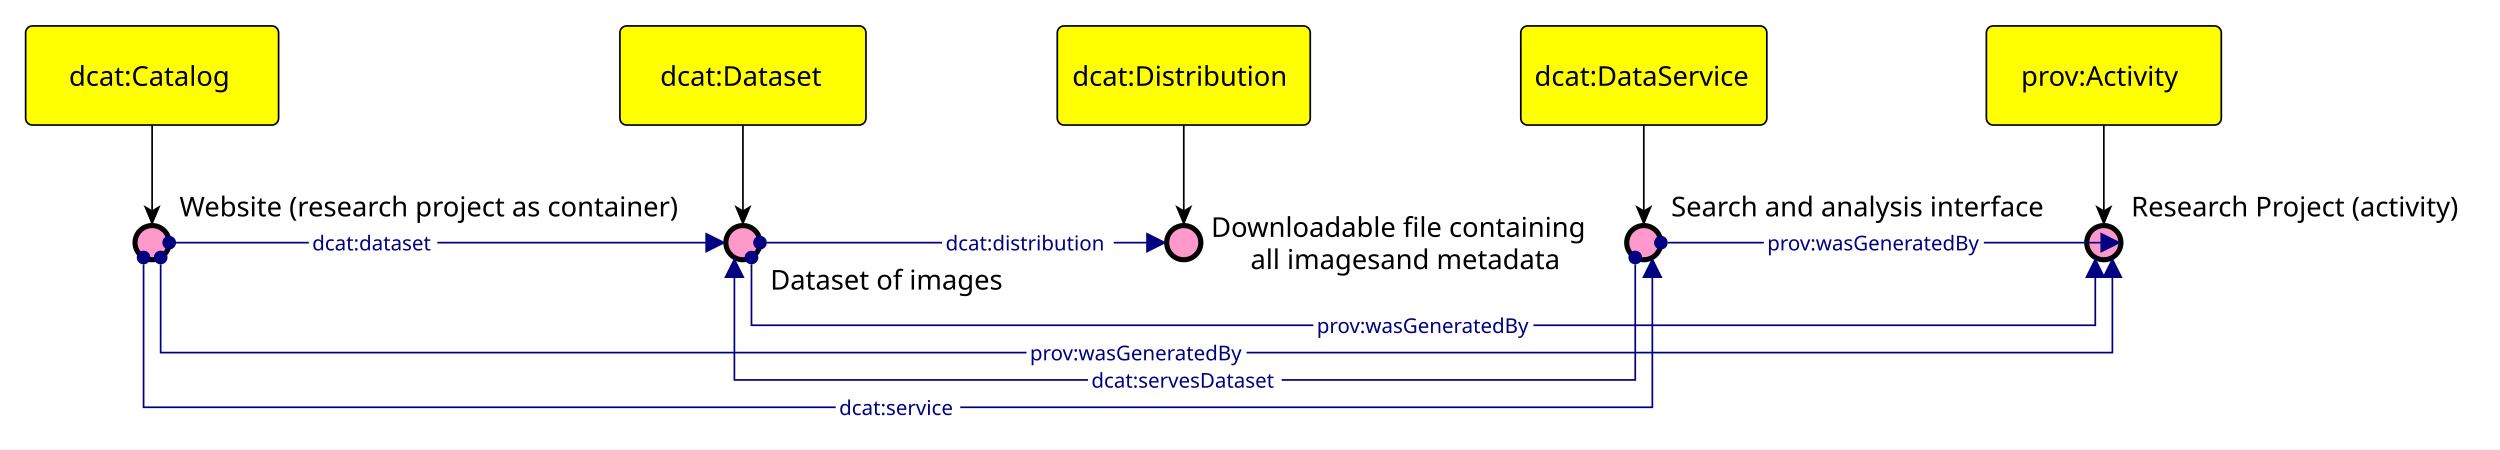
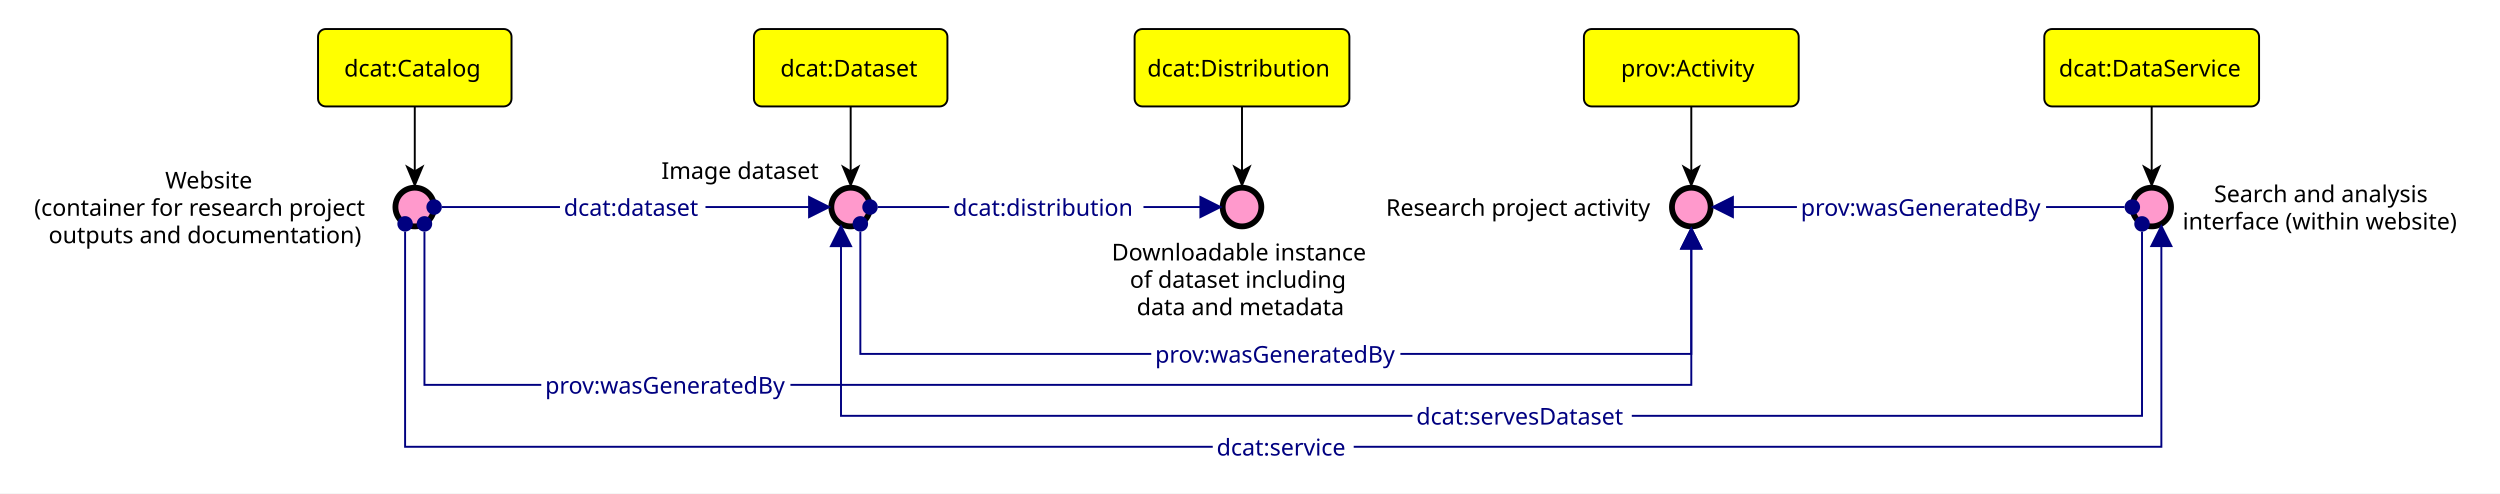
- <svg xmlns="http://www.w3.org/2000/svg" fill-opacity="1" color-rendering="auto" color-interpolation="auto" text-rendering="auto" stroke="black" stroke-linecap="square" width="1463" stroke-miterlimit="10" shape-rendering="auto" stroke-opacity="1" fill="black" stroke-dasharray="none" font-weight="normal" stroke-width="1" height="263" font-family="'Dialog'" font-style="normal" stroke-linejoin="miter" font-size="12px" stroke-dashoffset="0" image-rendering="auto">
+ <svg xmlns="http://www.w3.org/2000/svg" fill-opacity="1" color-rendering="auto" color-interpolation="auto" text-rendering="auto" stroke="black" stroke-linecap="square" width="1292" stroke-miterlimit="10" shape-rendering="auto" stroke-opacity="1" fill="black" stroke-dasharray="none" font-weight="normal" stroke-width="1" height="255" font-family="'Dialog'" font-style="normal" stroke-linejoin="miter" font-size="12px" stroke-dashoffset="0" image-rendering="auto">
  <defs id="genericDefs" />
  <g>
    <defs id="defs1">
      <clipPath clipPathUnits="userSpaceOnUse" id="clipPath1">
-         <path d="M0 0 L1463 0 L1463 263 L0 263 L0 0 Z" />
+         <path d="M0 0 L1292 0 L1292 255 L0 255 L0 0 Z" />
      </clipPath>
      <clipPath clipPathUnits="userSpaceOnUse" id="clipPath2">
-         <path d="M-15 16 L1448 16 L1448 279 L-15 279 L-15 16 Z" />
+         <path d="M-122 43 L1170 43 L1170 298 L-122 298 L-122 43 Z" />
      </clipPath>
    </defs>
-     <g fill="white" text-rendering="geometricPrecision" shape-rendering="geometricPrecision" transform="translate(15,-16)" stroke="white">
-       <rect x="-15" width="1463" height="263" y="16" clip-path="url(#clipPath2)" stroke="none" />
+     <g fill="white" text-rendering="geometricPrecision" shape-rendering="geometricPrecision" transform="translate(122,-43)" stroke="white">
+       <rect x="-122" width="1292" height="255" y="43" clip-path="url(#clipPath2)" stroke="none" />
    </g>
-     <g fill="yellow" text-rendering="geometricPrecision" shape-rendering="geometricPrecision" transform="matrix(1,0,0,1,15,-16)" stroke="yellow">
-       <rect x="0" y="31.175" clip-path="url(#clipPath2)" width="148.032" rx="4" ry="4" height="58" stroke="none" />
+     <g fill="yellow" text-rendering="geometricPrecision" shape-rendering="geometricPrecision" transform="matrix(1,0,0,1,122,-43)" stroke="yellow">
+       <rect x="42.355" y="58" clip-path="url(#clipPath2)" width="100" rx="4" ry="4" height="40" stroke="none" />
    </g>
-     <g font-size="16px" stroke-linecap="butt" transform="matrix(1,0,0,1,15,-16)" text-rendering="geometricPrecision" font-family="sans-serif" shape-rendering="geometricPrecision" stroke-miterlimit="1.45">
-       <text x="25.364" xml:space="preserve" y="66.222" clip-path="url(#clipPath2)" stroke="none">dcat:Catalog</text>
-       <rect x="0" y="31.175" clip-path="url(#clipPath2)" fill="none" width="148.032" rx="4" ry="4" height="58" />
+     <g text-rendering="geometricPrecision" stroke-miterlimit="1.45" shape-rendering="geometricPrecision" font-family="sans-serif" transform="matrix(1,0,0,1,122,-43)" stroke-linecap="butt">
+       <text x="55.865" xml:space="preserve" y="82.535" clip-path="url(#clipPath2)" stroke="none">dcat:Catalog</text>
+       <rect x="42.355" y="58" clip-path="url(#clipPath2)" fill="none" width="100" rx="4" ry="4" height="40" />
    </g>
-     <g fill="yellow" text-rendering="geometricPrecision" shape-rendering="geometricPrecision" transform="matrix(1,0,0,1,15,-16)" stroke="yellow">
-       <rect x="347.775" y="31.175" clip-path="url(#clipPath2)" width="143.983" rx="4" ry="4" height="58" stroke="none" />
+     <g fill="yellow" text-rendering="geometricPrecision" shape-rendering="geometricPrecision" transform="matrix(1,0,0,1,122,-43)" stroke="yellow">
+       <rect x="267.628" y="58" clip-path="url(#clipPath2)" width="100" rx="4" ry="4" height="40" stroke="none" />
    </g>
-     <g font-size="16px" stroke-linecap="butt" transform="matrix(1,0,0,1,15,-16)" text-rendering="geometricPrecision" font-family="sans-serif" shape-rendering="geometricPrecision" stroke-miterlimit="1.45">
-       <text x="371.345" xml:space="preserve" y="66.222" clip-path="url(#clipPath2)" stroke="none">dcat:Dataset</text>
-       <rect x="347.775" y="31.175" clip-path="url(#clipPath2)" fill="none" width="143.983" rx="4" ry="4" height="58" />
+     <g text-rendering="geometricPrecision" stroke-miterlimit="1.45" shape-rendering="geometricPrecision" font-family="sans-serif" transform="matrix(1,0,0,1,122,-43)" stroke-linecap="butt">
+       <text x="281.312" xml:space="preserve" y="82.535" clip-path="url(#clipPath2)" stroke="none">dcat:Dataset</text>
+       <rect x="267.628" y="58" clip-path="url(#clipPath2)" fill="none" width="100" rx="4" ry="4" height="40" />
    </g>
-     <g fill="yellow" text-rendering="geometricPrecision" shape-rendering="geometricPrecision" transform="matrix(1,0,0,1,15,-16)" stroke="yellow">
-       <rect x="874.963" y="31.175" clip-path="url(#clipPath2)" width="143.983" rx="4" ry="4" height="58" stroke="none" />
+     <g fill="yellow" text-rendering="geometricPrecision" shape-rendering="geometricPrecision" transform="matrix(1,0,0,1,122,-43)" stroke="yellow">
+       <rect x="464.363" y="58" clip-path="url(#clipPath2)" width="111" rx="4" ry="4" height="40" stroke="none" />
    </g>
-     <g font-size="16px" stroke-linecap="butt" transform="matrix(1,0,0,1,15,-16)" text-rendering="geometricPrecision" font-family="sans-serif" shape-rendering="geometricPrecision" stroke-miterlimit="1.45">
-       <text x="883.013" xml:space="preserve" y="66.222" clip-path="url(#clipPath2)" stroke="none">dcat:DataService</text>
-       <rect x="874.963" y="31.175" clip-path="url(#clipPath2)" fill="none" width="143.983" rx="4" ry="4" height="58" />
+     <g text-rendering="geometricPrecision" stroke-miterlimit="1.45" shape-rendering="geometricPrecision" font-family="sans-serif" transform="matrix(1,0,0,1,122,-43)" stroke-linecap="butt">
+       <text x="470.949" xml:space="preserve" y="82.535" clip-path="url(#clipPath2)" stroke="none">dcat:Distribution</text>
+       <rect x="464.363" y="58" clip-path="url(#clipPath2)" fill="none" width="111" rx="4" ry="4" height="40" />
    </g>
-     <g fill="yellow" text-rendering="geometricPrecision" shape-rendering="geometricPrecision" transform="matrix(1,0,0,1,15,-16)" stroke="yellow">
-       <rect x="603.727" y="31.175" clip-path="url(#clipPath2)" width="148.032" rx="4" ry="4" height="58" stroke="none" />
+     <g fill="yellow" text-rendering="geometricPrecision" shape-rendering="geometricPrecision" transform="matrix(1,0,0,1,122,-43)" stroke="yellow">
+       <rect x="934.492" y="58" clip-path="url(#clipPath2)" width="111" rx="4" ry="4" height="40" stroke="none" />
    </g>
-     <g font-size="16px" stroke-linecap="butt" transform="matrix(1,0,0,1,15,-16)" text-rendering="geometricPrecision" font-family="sans-serif" shape-rendering="geometricPrecision" stroke-miterlimit="1.45">
-       <text x="612.524" xml:space="preserve" y="66.222" clip-path="url(#clipPath2)" stroke="none">dcat:Distribution</text>
-       <rect x="603.727" y="31.175" clip-path="url(#clipPath2)" fill="none" width="148.032" rx="4" ry="4" height="58" />
+     <g text-rendering="geometricPrecision" stroke-miterlimit="1.45" shape-rendering="geometricPrecision" font-family="sans-serif" transform="matrix(1,0,0,1,122,-43)" stroke-linecap="butt">
+       <text x="942.036" xml:space="preserve" y="82.535" clip-path="url(#clipPath2)" stroke="none">dcat:DataService</text>
+       <rect x="934.492" y="58" clip-path="url(#clipPath2)" fill="none" width="111" rx="4" ry="4" height="40" />
    </g>
-     <g fill="yellow" text-rendering="geometricPrecision" shape-rendering="geometricPrecision" transform="matrix(1,0,0,1,15,-16)" stroke="yellow">
-       <rect x="1147.427" y="31.175" clip-path="url(#clipPath2)" width="137.477" rx="4" ry="4" height="58" stroke="none" />
+     <g fill="yellow" text-rendering="geometricPrecision" shape-rendering="geometricPrecision" transform="matrix(1,0,0,1,122,-43)" stroke="yellow">
+       <rect x="696.565" y="58" clip-path="url(#clipPath2)" width="111" rx="4" ry="4" height="40" stroke="none" />
    </g>
-     <g font-size="16px" stroke-linecap="butt" transform="matrix(1,0,0,1,15,-16)" text-rendering="geometricPrecision" font-family="sans-serif" shape-rendering="geometricPrecision" stroke-miterlimit="1.45">
-       <text x="1167.724" xml:space="preserve" y="66.222" clip-path="url(#clipPath2)" stroke="none">prov:Activity</text>
-       <rect x="1147.427" y="31.175" clip-path="url(#clipPath2)" fill="none" width="137.477" rx="4" ry="4" height="58" />
+     <g text-rendering="geometricPrecision" stroke-miterlimit="1.45" shape-rendering="geometricPrecision" font-family="sans-serif" transform="matrix(1,0,0,1,122,-43)" stroke-linecap="butt">
+       <text x="715.734" xml:space="preserve" y="82.535" clip-path="url(#clipPath2)" stroke="none">prov:Activity</text>
+       <rect x="696.565" y="58" clip-path="url(#clipPath2)" fill="none" width="111" rx="4" ry="4" height="40" />
    </g>
-     <g fill="rgb(255,153,204)" text-rendering="geometricPrecision" shape-rendering="geometricPrecision" transform="matrix(1,0,0,1,15,-16)" stroke="rgb(255,153,204)">
-       <circle r="10" clip-path="url(#clipPath2)" cx="419.767" cy="158" stroke="none" />
+     <g fill="rgb(255,153,204)" text-rendering="geometricPrecision" shape-rendering="geometricPrecision" transform="matrix(1,0,0,1,122,-43)" stroke="rgb(255,153,204)">
+       <circle r="10" clip-path="url(#clipPath2)" cx="92.355" cy="150" stroke="none" />
    </g>
-     <g font-size="16px" stroke-linecap="butt" transform="matrix(1,0,0,1,15,-16)" text-rendering="geometricPrecision" font-family="sans-serif" shape-rendering="geometricPrecision" stroke-miterlimit="1.45">
-       <text x="435.767" xml:space="preserve" y="185.469" clip-path="url(#clipPath2)" stroke="none">Dataset of images</text>
-       <circle fill="none" stroke-width="3" r="10" clip-path="url(#clipPath2)" cx="419.767" cy="158" />
+     <g text-rendering="geometricPrecision" stroke-miterlimit="1.45" shape-rendering="geometricPrecision" font-family="sans-serif" transform="matrix(1,0,0,1,122,-43)" stroke-linecap="butt">
+       <text x="-36.632" xml:space="preserve" y="140.402" clip-path="url(#clipPath2)" stroke="none">Website</text>
+       <text x="-104.355" xml:space="preserve" y="154.535" clip-path="url(#clipPath2)" stroke="none">(container for research project </text>
+       <text x="-96.89" xml:space="preserve" y="168.668" clip-path="url(#clipPath2)" stroke="none">outputs and documentation)</text>
+       <circle fill="none" stroke-width="3" r="10" clip-path="url(#clipPath2)" cx="92.355" cy="150" />
    </g>
-     <g fill="rgb(255,153,204)" text-rendering="geometricPrecision" shape-rendering="geometricPrecision" transform="matrix(1,0,0,1,15,-16)" stroke="rgb(255,153,204)">
-       <circle r="10" clip-path="url(#clipPath2)" cx="74.016" cy="158" stroke="none" />
+     <g fill="rgb(255,153,204)" text-rendering="geometricPrecision" shape-rendering="geometricPrecision" transform="matrix(1,0,0,1,122,-43)" stroke="rgb(255,153,204)">
+       <circle r="10" clip-path="url(#clipPath2)" cx="317.628" cy="150" stroke="none" />
    </g>
-     <g font-size="16px" stroke-linecap="butt" transform="matrix(1,0,0,1,15,-16)" text-rendering="geometricPrecision" font-family="sans-serif" shape-rendering="geometricPrecision" stroke-miterlimit="1.45">
-       <text x="90.016" xml:space="preserve" y="142.625" clip-path="url(#clipPath2)" stroke="none">Website (research project as container)</text>
-       <circle fill="none" stroke-width="3" r="10" clip-path="url(#clipPath2)" cx="74.016" cy="158" />
+     <g text-rendering="geometricPrecision" stroke-miterlimit="1.45" shape-rendering="geometricPrecision" font-family="sans-serif" transform="matrix(1,0,0,1,122,-43)" stroke-linecap="butt">
+       <text x="219.79" xml:space="preserve" y="135.469" clip-path="url(#clipPath2)" stroke="none">Image dataset</text>
+       <circle fill="none" stroke-width="3" r="10" clip-path="url(#clipPath2)" cx="317.628" cy="150" />
    </g>
-     <g fill="rgb(255,153,204)" text-rendering="geometricPrecision" shape-rendering="geometricPrecision" transform="matrix(1,0,0,1,15,-16)" stroke="rgb(255,153,204)">
-       <circle r="10" clip-path="url(#clipPath2)" cx="946.954" cy="158" stroke="none" />
+     <g fill="rgb(255,153,204)" text-rendering="geometricPrecision" shape-rendering="geometricPrecision" transform="matrix(1,0,0,1,122,-43)" stroke="rgb(255,153,204)">
+       <circle r="10" clip-path="url(#clipPath2)" cx="519.863" cy="150" stroke="none" />
    </g>
-     <g font-size="16px" stroke-linecap="butt" transform="matrix(1,0,0,1,15,-16)" text-rendering="geometricPrecision" font-family="sans-serif" shape-rendering="geometricPrecision" stroke-miterlimit="1.45">
-       <text x="962.954" xml:space="preserve" y="142.625" clip-path="url(#clipPath2)" stroke="none">Search and analysis interface</text>
-       <circle fill="none" stroke-width="3" r="10" clip-path="url(#clipPath2)" cx="946.954" cy="158" />
+     <g text-rendering="geometricPrecision" stroke-miterlimit="1.45" shape-rendering="geometricPrecision" font-family="sans-serif" transform="matrix(1,0,0,1,122,-43)" stroke-linecap="butt">
+       <text x="452.547" xml:space="preserve" y="177.602" clip-path="url(#clipPath2)" stroke="none">Downloadable instance</text>
+       <text x="461.916" xml:space="preserve" y="191.734" clip-path="url(#clipPath2)" stroke="none">of dataset including</text>
+       <text x="465.456" xml:space="preserve" y="205.867" clip-path="url(#clipPath2)" stroke="none">data and metadata</text>
+       <circle fill="none" stroke-width="3" r="10" clip-path="url(#clipPath2)" cx="519.863" cy="150" />
    </g>
-     <g fill="rgb(255,153,204)" text-rendering="geometricPrecision" shape-rendering="geometricPrecision" transform="matrix(1,0,0,1,15,-16)" stroke="rgb(255,153,204)">
-       <circle r="10" clip-path="url(#clipPath2)" cx="677.743" cy="158" stroke="none" />
+     <g fill="rgb(255,153,204)" text-rendering="geometricPrecision" shape-rendering="geometricPrecision" transform="matrix(1,0,0,1,122,-43)" stroke="rgb(255,153,204)">
+       <circle r="10" clip-path="url(#clipPath2)" cx="989.992" cy="150" stroke="none" />
    </g>
-     <g font-size="16px" stroke-linecap="butt" transform="matrix(1,0,0,1,15,-16)" text-rendering="geometricPrecision" font-family="sans-serif" shape-rendering="geometricPrecision" stroke-miterlimit="1.45">
-       <text x="693.743" xml:space="preserve" y="154.625" clip-path="url(#clipPath2)" stroke="none">Downloadable file containing </text>
-       <text x="716.782" xml:space="preserve" y="173.469" clip-path="url(#clipPath2)" stroke="none">all imagesand metadata</text>
-       <circle fill="none" stroke-width="3" r="10" clip-path="url(#clipPath2)" cx="677.743" cy="158" />
+     <g text-rendering="geometricPrecision" stroke-miterlimit="1.45" shape-rendering="geometricPrecision" font-family="sans-serif" transform="matrix(1,0,0,1,122,-43)" stroke-linecap="butt">
+       <text x="1022.211" xml:space="preserve" y="147.469" clip-path="url(#clipPath2)" stroke="none">Search and analysis</text>
+       <text x="1005.992" xml:space="preserve" y="161.602" clip-path="url(#clipPath2)" stroke="none">interface (within website)</text>
+       <circle fill="none" stroke-width="3" r="10" clip-path="url(#clipPath2)" cx="989.992" cy="150" />
    </g>
-     <g fill="rgb(255,153,204)" text-rendering="geometricPrecision" shape-rendering="geometricPrecision" transform="matrix(1,0,0,1,15,-16)" stroke="rgb(255,153,204)">
-       <circle r="10" clip-path="url(#clipPath2)" cx="1216.166" cy="158" stroke="none" />
+     <g fill="rgb(255,153,204)" text-rendering="geometricPrecision" shape-rendering="geometricPrecision" transform="matrix(1,0,0,1,122,-43)" stroke="rgb(255,153,204)">
+       <circle r="10" clip-path="url(#clipPath2)" cx="752.065" cy="150" stroke="none" />
    </g>
-     <g font-size="16px" stroke-linecap="butt" transform="matrix(1,0,0,1,15,-16)" text-rendering="geometricPrecision" font-family="sans-serif" shape-rendering="geometricPrecision" stroke-miterlimit="1.45">
-       <text x="1232.166" xml:space="preserve" y="142.625" clip-path="url(#clipPath2)" stroke="none">Research Project (activity)</text>
-       <circle fill="none" stroke-width="3" r="10" clip-path="url(#clipPath2)" cx="1216.166" cy="158" />
-       <path fill="none" d="M419.767 89.175 L419.767 140" clip-path="url(#clipPath2)" />
-       <path d="M419.767 148 L424.767 136 L419.767 139 L414.767 136 Z" stroke="none" clip-path="url(#clipPath2)" />
-       <path fill="none" d="M74.016 89.175 L74.016 140" clip-path="url(#clipPath2)" />
-       <path d="M74.016 148 L79.016 136 L74.016 139 L69.016 136 Z" stroke="none" clip-path="url(#clipPath2)" />
-     </g>
-     <g stroke-linecap="butt" transform="matrix(1,0,0,1,15,-16)" fill="navy" text-rendering="geometricPrecision" shape-rendering="geometricPrecision" stroke="navy" stroke-miterlimit="1.45">
-       <path fill="none" d="M88.016 158 L398.767 158" clip-path="url(#clipPath2)" />
-       <path d="M80.016 158 C80.016 155.791 81.807 154 84.016 154 C86.225 154 88.016 155.791 88.016 158 C88.016 160.209 86.225 162 84.016 162 C81.807 162 80.016 160.209 80.016 158 Z" clip-path="url(#clipPath2)" stroke="none" />
-       <path d="M409.767 158 L397.767 152 L397.767 164 Z" clip-path="url(#clipPath2)" stroke="none" />
-       <rect x="165.716" y="148.934" clip-path="url(#clipPath2)" fill="white" width="75.197" height="18.133" stroke="none" />
-       <text x="167.716" xml:space="preserve" y="162.535" clip-path="url(#clipPath2)" font-family="sans-serif" stroke="none">dcat:dataset</text>
-       <path fill="none" d="M69.016 170.699 L69.016 254.344 L951.954 254.344 L951.954 177.699" clip-path="url(#clipPath2)" />
-       <path d="M69.016 162.699 C71.225 162.699 73.016 164.49 73.016 166.699 C73.016 168.908 71.225 170.699 69.016 170.699 C66.807 170.699 65.016 168.908 65.016 166.699 C65.016 164.49 66.807 162.699 69.016 162.699 Z" clip-path="url(#clipPath2)" stroke="none" />
-       <path d="M951.954 166.699 L945.954 178.699 L957.954 178.699 Z" clip-path="url(#clipPath2)" stroke="none" />
-       <rect x="474.067" y="245.277" clip-path="url(#clipPath2)" fill="white" width="72.836" height="18.133" stroke="none" />
-       <text x="476.067" xml:space="preserve" y="258.879" clip-path="url(#clipPath2)" font-family="sans-serif" stroke="none">dcat:service</text>
-       <path fill="none" d="M946.954 89.175 L946.954 140" clip-path="url(#clipPath2)" stroke="black" />
-       <path fill="black" d="M946.954 148 L951.954 136 L946.954 139 L941.954 136 Z" clip-path="url(#clipPath2)" stroke="none" />
-       <path fill="none" d="M941.954 170.691 L941.954 238.344 L414.767 238.344 L414.767 177.691" clip-path="url(#clipPath2)" />
-       <path d="M941.954 162.691 C944.164 162.691 945.954 164.482 945.954 166.691 C945.954 168.9 944.164 170.691 941.954 170.691 C939.745 170.691 937.954 168.9 937.954 166.691 C937.954 164.482 939.745 162.691 941.954 162.691 Z" clip-path="url(#clipPath2)" stroke="none" />
-       <path d="M414.767 166.691 L408.767 178.691 L420.767 178.691 Z" clip-path="url(#clipPath2)" stroke="none" />
-       <rect x="621.681" y="229.277" clip-path="url(#clipPath2)" fill="white" width="113.359" height="18.133" stroke="none" />
-       <text x="623.681" xml:space="preserve" y="242.879" clip-path="url(#clipPath2)" font-family="sans-serif" stroke="none">dcat:servesDataset</text>
-       <path fill="none" d="M433.767 158 L656.743 158" clip-path="url(#clipPath2)" />
-       <path d="M425.767 158 C425.767 155.791 427.557 154 429.767 154 C431.976 154 433.767 155.791 433.767 158 C433.767 160.209 431.976 162 429.767 162 C427.557 162 425.767 160.209 425.767 158 Z" clip-path="url(#clipPath2)" stroke="none" />
-       <path d="M667.743 158 L655.743 152 L655.743 164 Z" clip-path="url(#clipPath2)" stroke="none" />
-       <rect x="536.351" y="148.934" clip-path="url(#clipPath2)" fill="white" width="100.393" height="18.133" stroke="none" />
-       <text x="538.351" xml:space="preserve" y="162.535" clip-path="url(#clipPath2)" font-family="sans-serif" stroke="none">dcat:distribution</text>
-       <path fill="none" d="M677.743 89.175 L677.743 140" clip-path="url(#clipPath2)" stroke="black" />
-       <path fill="black" d="M677.743 148 L682.743 136 L677.743 139 L672.743 136 Z" clip-path="url(#clipPath2)" stroke="none" />
-       <path fill="none" d="M1216.166 89.175 L1216.166 140" clip-path="url(#clipPath2)" stroke="black" />
-       <path fill="black" d="M1216.166 148 L1221.166 136 L1216.166 139 L1211.166 136 Z" clip-path="url(#clipPath2)" stroke="none" />
-       <path fill="none" d="M424.767 170.695 L424.767 206.344 L1211.166 206.344 L1211.166 177.695" clip-path="url(#clipPath2)" />
-       <path d="M424.767 162.695 C426.976 162.695 428.767 164.486 428.767 166.695 C428.767 168.904 426.976 170.695 424.767 170.695 C422.557 170.695 420.767 168.904 420.767 166.695 C420.767 164.486 422.557 162.695 424.767 162.695 Z" clip-path="url(#clipPath2)" stroke="none" />
-       <path d="M1211.166 166.695 L1205.166 178.695 L1217.166 178.695 Z" clip-path="url(#clipPath2)" stroke="none" />
-       <rect x="753.587" y="197.277" clip-path="url(#clipPath2)" fill="white" width="128.758" height="18.133" stroke="none" />
-       <text x="755.587" xml:space="preserve" y="210.879" clip-path="url(#clipPath2)" font-family="sans-serif" stroke="none">prov:wasGeneratedBy</text>
-       <path fill="none" d="M79.016 170.683 L79.016 222.344 L1221.166 222.344 L1221.166 177.683" clip-path="url(#clipPath2)" />
-       <path d="M79.016 162.683 C81.225 162.683 83.016 164.474 83.016 166.683 C83.016 168.893 81.225 170.683 79.016 170.683 C76.807 170.683 75.016 168.893 75.016 166.683 C75.016 164.474 76.807 162.683 79.016 162.683 Z" clip-path="url(#clipPath2)" stroke="none" />
-       <path d="M1221.166 166.683 L1215.166 178.683 L1227.166 178.683 Z" clip-path="url(#clipPath2)" stroke="none" />
-       <rect x="585.712" y="213.277" clip-path="url(#clipPath2)" fill="white" width="128.758" height="18.133" stroke="none" />
-       <text x="587.712" xml:space="preserve" y="226.879" clip-path="url(#clipPath2)" font-family="sans-serif" stroke="none">prov:wasGeneratedBy</text>
-       <path fill="none" d="M960.954 158 L1215.166 158" clip-path="url(#clipPath2)" />
-       <path d="M952.954 158 C952.954 155.791 954.745 154 956.954 154 C959.164 154 960.954 155.791 960.954 158 C960.954 160.209 959.164 162 956.954 162 C954.745 162 952.954 160.209 952.954 158 Z" clip-path="url(#clipPath2)" stroke="none" />
-       <path d="M1226.166 158 L1214.166 152 L1214.166 164 Z" clip-path="url(#clipPath2)" stroke="none" />
-       <rect x="1017.181" y="148.934" clip-path="url(#clipPath2)" fill="white" width="128.758" height="18.133" stroke="none" />
-       <text x="1019.181" xml:space="preserve" y="162.535" clip-path="url(#clipPath2)" font-family="sans-serif" stroke="none">prov:wasGeneratedBy</text>
+     <g text-rendering="geometricPrecision" stroke-miterlimit="1.45" shape-rendering="geometricPrecision" font-family="sans-serif" transform="matrix(1,0,0,1,122,-43)" stroke-linecap="butt">
+       <text x="594.292" xml:space="preserve" y="154.535" clip-path="url(#clipPath2)" stroke="none">Research project activity</text>
+       <circle fill="none" stroke-width="3" r="10" clip-path="url(#clipPath2)" cx="752.065" cy="150" />
+       <path fill="none" d="M92.355 98 L92.355 132" clip-path="url(#clipPath2)" />
+       <path d="M92.355 140 L97.355 128 L92.355 131 L87.355 128 Z" clip-path="url(#clipPath2)" stroke="none" />
+       <path fill="none" d="M317.628 98 L317.628 132" clip-path="url(#clipPath2)" />
+       <path d="M317.628 140 L322.628 128 L317.628 131 L312.628 128 Z" clip-path="url(#clipPath2)" stroke="none" />
+       <path fill="none" d="M106.355 150 L296.628 150" clip-path="url(#clipPath2)" stroke="navy" />
+       <path fill="navy" d="M98.355 150 C98.355 147.791 100.145 146 102.355 146 C104.564 146 106.355 147.791 106.355 150 C106.355 152.209 104.564 154 102.355 154 C100.145 154 98.355 152.209 98.355 150 Z" clip-path="url(#clipPath2)" stroke="none" />
+       <path fill="navy" d="M307.628 150 L295.628 144 L295.628 156 Z" clip-path="url(#clipPath2)" stroke="none" />
+       <rect x="167.393" y="140.934" clip-path="url(#clipPath2)" fill="white" width="75.197" height="18.133" stroke="none" />
+       <text fill="navy" x="169.393" xml:space="preserve" y="154.535" clip-path="url(#clipPath2)" stroke="none">dcat:dataset</text>
+       <path fill="none" d="M519.863 98 L519.863 132" clip-path="url(#clipPath2)" />
+       <path d="M519.863 140 L524.863 128 L519.863 131 L514.863 128 Z" clip-path="url(#clipPath2)" stroke="none" />
+       <path fill="none" d="M331.628 150 L498.863 150" clip-path="url(#clipPath2)" stroke="navy" />
+       <path fill="navy" d="M323.628 150 C323.628 147.791 325.419 146 327.628 146 C329.837 146 331.628 147.791 331.628 150 C331.628 152.209 329.837 154 327.628 154 C325.419 154 323.628 152.209 323.628 150 Z" clip-path="url(#clipPath2)" stroke="none" />
+       <path fill="navy" d="M509.863 150 L497.863 144 L497.863 156 Z" clip-path="url(#clipPath2)" stroke="none" />
+       <rect x="368.549" y="140.934" clip-path="url(#clipPath2)" fill="white" width="100.393" height="18.133" stroke="none" />
+       <text fill="navy" x="370.549" xml:space="preserve" y="154.535" clip-path="url(#clipPath2)" stroke="none">dcat:distribution</text>
+       <path fill="none" d="M989.992 98 L989.992 132" clip-path="url(#clipPath2)" />
+       <path d="M989.992 140 L994.992 128 L989.992 131 L984.992 128 Z" clip-path="url(#clipPath2)" stroke="none" />
+       <path fill="none" d="M87.355 162.684 L87.355 273.898 L994.992 273.898 L994.992 169.684" clip-path="url(#clipPath2)" stroke="navy" />
+       <path fill="navy" d="M87.355 154.684 C89.564 154.684 91.355 156.475 91.355 158.684 C91.355 160.893 89.564 162.684 87.355 162.684 C85.145 162.684 83.355 160.893 83.355 158.684 C83.355 156.475 85.145 154.684 87.355 154.684 Z" clip-path="url(#clipPath2)" stroke="none" />
+       <path fill="navy" d="M994.992 158.684 L988.992 170.684 L1000.992 170.684 Z" clip-path="url(#clipPath2)" stroke="none" />
+       <rect x="504.755" y="264.832" clip-path="url(#clipPath2)" fill="white" width="72.836" height="18.133" stroke="none" />
+       <text fill="navy" x="506.755" xml:space="preserve" y="278.434" clip-path="url(#clipPath2)" stroke="none">dcat:service</text>
+       <path fill="none" d="M984.992 162.705 L984.992 257.898 L312.628 257.898 L312.628 169.705" clip-path="url(#clipPath2)" stroke="navy" />
+       <path fill="navy" d="M984.992 154.705 C987.201 154.705 988.992 156.496 988.992 158.705 C988.992 160.914 987.201 162.705 984.992 162.705 C982.783 162.705 980.992 160.914 980.992 158.705 C980.992 156.496 982.783 154.705 984.992 154.705 Z" clip-path="url(#clipPath2)" stroke="none" />
+       <path fill="navy" d="M312.628 158.705 L306.628 170.705 L318.628 170.705 Z" clip-path="url(#clipPath2)" stroke="none" />
+       <rect x="607.949" y="248.832" clip-path="url(#clipPath2)" fill="white" width="113.359" height="18.133" stroke="none" />
+       <text fill="navy" x="609.949" xml:space="preserve" y="262.434" clip-path="url(#clipPath2)" stroke="none">dcat:servesDataset</text>
+       <path fill="none" d="M752.065 98 L752.065 132" clip-path="url(#clipPath2)" />
+       <path d="M752.065 140 L757.065 128 L752.065 131 L747.065 128 Z" clip-path="url(#clipPath2)" stroke="none" />
+       <path fill="none" d="M97.355 162.697 L97.355 241.898 L752.065 241.898 L752.065 171" clip-path="url(#clipPath2)" stroke="navy" />
+       <path fill="navy" d="M97.355 154.697 C99.564 154.697 101.355 156.488 101.355 158.697 C101.355 160.906 99.564 162.697 97.355 162.697 C95.145 162.697 93.355 160.906 93.355 158.697 C93.355 156.488 95.145 154.697 97.355 154.697 Z" clip-path="url(#clipPath2)" stroke="none" />
+       <path fill="navy" d="M752.065 160 L746.065 172 L758.065 172 Z" clip-path="url(#clipPath2)" stroke="none" />
+       <rect x="157.733" y="232.832" clip-path="url(#clipPath2)" fill="white" width="128.758" height="18.133" stroke="none" />
+       <text fill="navy" x="159.733" xml:space="preserve" y="246.434" clip-path="url(#clipPath2)" stroke="none">prov:wasGeneratedBy</text>
+       <path fill="none" d="M322.628 162.689 L322.628 225.898 L752.065 225.898 L752.065 171" clip-path="url(#clipPath2)" stroke="navy" />
+       <path fill="navy" d="M322.628 154.689 C324.837 154.689 326.628 156.48 326.628 158.689 C326.628 160.898 324.837 162.689 322.628 162.689 C320.419 162.689 318.628 160.898 318.628 158.689 C318.628 156.48 320.419 154.689 322.628 154.689 Z" clip-path="url(#clipPath2)" stroke="none" />
+       <path fill="navy" d="M752.065 160 L746.065 172 L758.065 172 Z" clip-path="url(#clipPath2)" stroke="none" />
+       <rect x="472.968" y="216.832" clip-path="url(#clipPath2)" fill="white" width="128.758" height="18.133" stroke="none" />
+       <text fill="navy" x="474.968" xml:space="preserve" y="230.434" clip-path="url(#clipPath2)" stroke="none">prov:wasGeneratedBy</text>
+       <path fill="none" d="M975.992 150 L773.065 150" clip-path="url(#clipPath2)" stroke="navy" />
+       <path fill="navy" d="M983.992 150 C983.992 152.209 982.201 154 979.992 154 C977.783 154 975.992 152.209 975.992 150 C975.992 147.791 977.783 146 979.992 146 C982.201 146 983.992 147.791 983.992 150 Z" clip-path="url(#clipPath2)" stroke="none" />
+       <path fill="navy" d="M762.065 150 L774.065 156 L774.065 144 Z" clip-path="url(#clipPath2)" stroke="none" />
+       <rect x="806.65" y="140.934" clip-path="url(#clipPath2)" fill="white" width="128.758" height="18.133" stroke="none" />
+       <text fill="navy" x="808.65" xml:space="preserve" y="154.535" clip-path="url(#clipPath2)" stroke="none">prov:wasGeneratedBy</text>
    </g>
  </g>
</svg>
